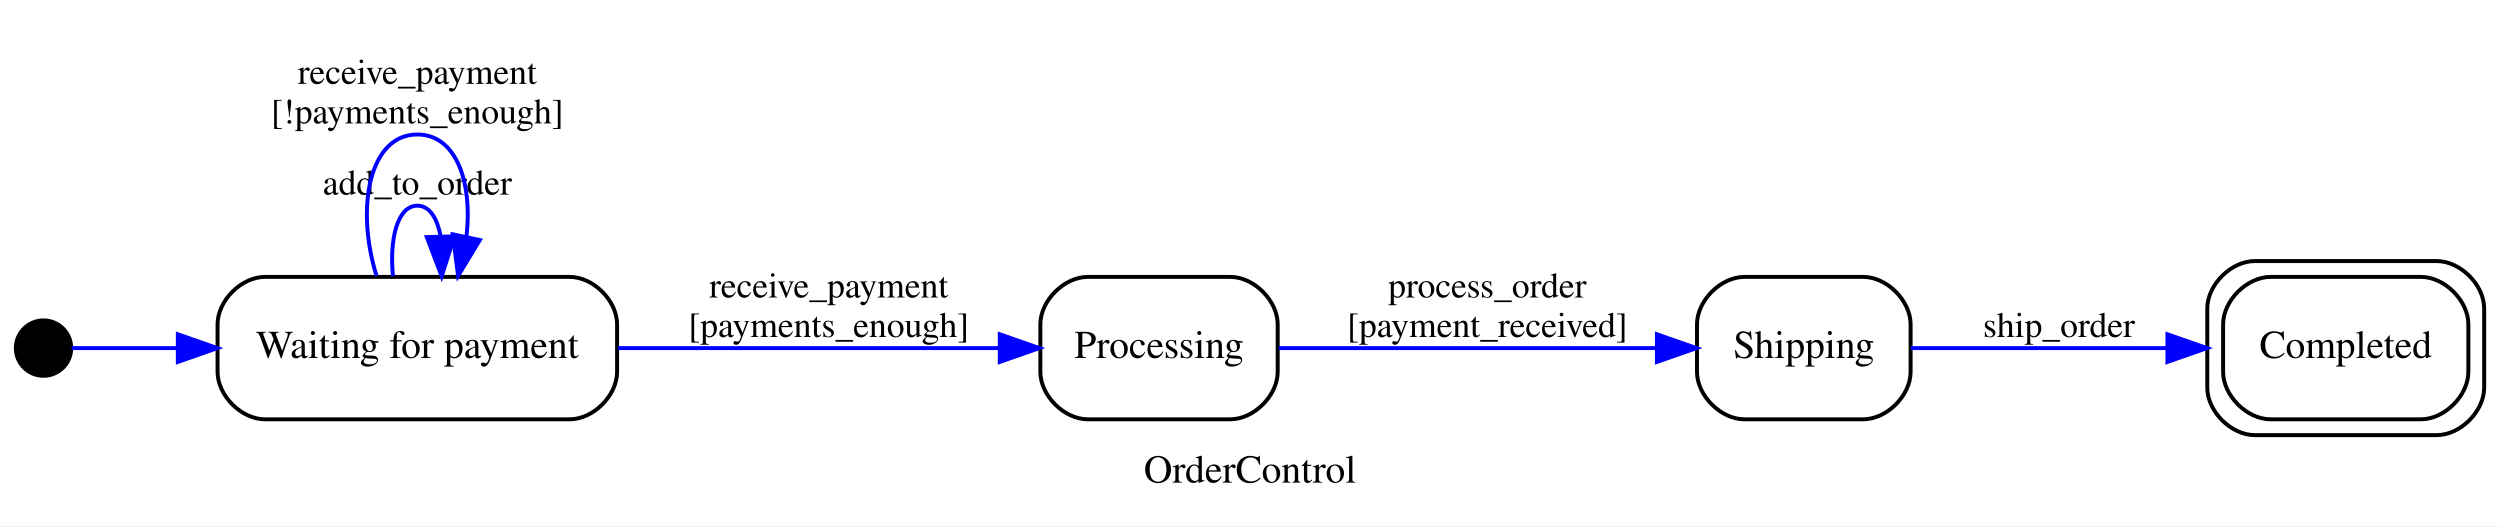
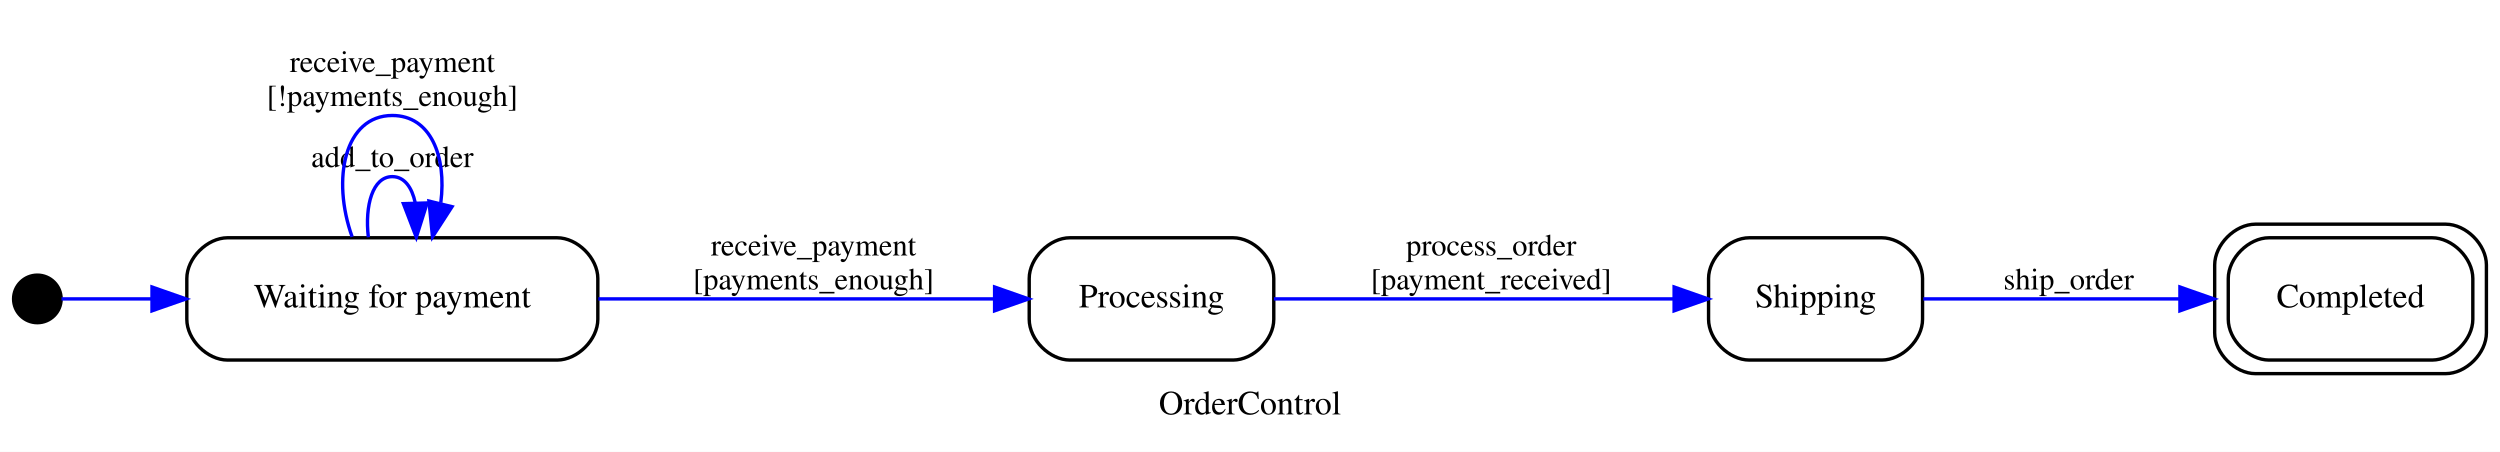
- <svg xmlns="http://www.w3.org/2000/svg" width="632pt" height="133pt" viewBox="0.00 0.00 632.00 133.00">
+ <svg xmlns="http://www.w3.org/2000/svg" width="736pt" height="133pt" viewBox="0.00 0.00 736.00 133.00">
  <g id="graph0" class="graph" transform="scale(1 1) rotate(0) translate(4 129)">
-     <polygon fill="#ffffff" stroke="transparent" points="-4,4 -4,-129 628,-129 628,4 -4,4" />
-     <text text-anchor="middle" x="312" y="-7" font-family="Times,serif" font-size="10.00" fill="#000000">OrderControl</text>
+     <polygon fill="white" stroke="transparent" points="-4,4 -4,-129 732,-129 732,4 -4,4" />
+     <text text-anchor="middle" x="364" y="-7" font-family="Times,serif" font-size="10.00">OrderControl</text>
    <g id="node1" class="node">
-       <ellipse fill="#000000" stroke="#000000" cx="7" cy="-41" rx="7" ry="7" />
-       <text text-anchor="middle" x="7" y="-40.7" font-family="Times,serif" font-size="1.00" fill="#000000">i</text>
+       <ellipse fill="black" stroke="black" cx="7" cy="-41" rx="7" ry="7" />
+       <text text-anchor="middle" x="7" y="-40.7" font-family="Times,serif" font-size="1.00">i</text>
    </g>
    <g id="node2" class="node">
-       <path fill="#ffffff" stroke="#000000" d="M140,-59C140,-59 63,-59 63,-59 57,-59 51,-53 51,-47 51,-47 51,-35 51,-35 51,-29 57,-23 63,-23 63,-23 140,-23 140,-23 146,-23 152,-29 152,-35 152,-35 152,-47 152,-47 152,-53 146,-59 140,-59" />
-       <text text-anchor="middle" x="101.5" y="-38.5" font-family="Times,serif" font-size="10.00" fill="#000000">Waiting for payment</text>
+       <path fill="white" stroke="black" d="M160,-59C160,-59 63,-59 63,-59 57,-59 51,-53 51,-47 51,-47 51,-35 51,-35 51,-29 57,-23 63,-23 63,-23 160,-23 160,-23 166,-23 172,-29 172,-35 172,-35 172,-47 172,-47 172,-53 166,-59 160,-59" />
+       <text text-anchor="middle" x="111.5" y="-38.5" font-family="Times,serif" font-size="10.00">Waiting for payment</text>
    </g>
    <g id="edge1" class="edge">
-       <path fill="none" stroke="#0000ff" d="M14.103,-41C20.347,-41 30.098,-41 40.859,-41" />
-       <polygon fill="#0000ff" stroke="#0000ff" points="40.954,-44.5 50.954,-41 40.954,-37.5 40.954,-44.5" />
+       <path fill="none" stroke="blue" d="M14.1,-41C19.98,-41 29.55,-41 40.45,-41" />
+       <polygon fill="blue" stroke="blue" points="40.75,-44.5 50.75,-41 40.75,-37.5 40.75,-44.5" />
    </g>
    <g id="edge4" class="edge">
-       <path fill="none" stroke="#0000ff" d="M95.349,-59.153C94.403,-68.539 96.453,-77 101.5,-77 104.575,-77 106.538,-73.858 107.388,-69.28" />
-       <polygon fill="#0000ff" stroke="#0000ff" points="110.89,-69.24 107.651,-59.153 103.892,-69.058 110.89,-69.24" />
-       <text text-anchor="middle" x="101.5" y="-79.8" font-family="Times,serif" font-size="9.00" fill="#000000">add_to_order</text>
+       <path fill="none" stroke="blue" d="M104.44,-59.15C103.36,-68.54 105.71,-77 111.5,-77 115.03,-77 117.28,-73.86 118.25,-69.28" />
+       <polygon fill="blue" stroke="blue" points="121.76,-69.25 118.56,-59.15 114.76,-69.04 121.76,-69.25" />
+       <text text-anchor="middle" x="111.5" y="-79.8" font-family="Times,serif" font-size="9.00">add_to_order</text>
    </g>
    <g id="edge6" class="edge">
-       <path fill="none" stroke="#0000ff" d="M91.19,-59.258C85.845,-76.402 89.281,-95 101.5,-95 111.332,-95 115.478,-82.958 113.937,-69.32" />
-       <polygon fill="#0000ff" stroke="#0000ff" points="117.302,-68.317 111.81,-59.258 110.454,-69.765 117.302,-68.317" />
-       <text text-anchor="middle" x="101.5" y="-107.8" font-family="Times,serif" font-size="9.00" fill="#000000">receive_payment</text>
-       <text text-anchor="middle" x="101.5" y="-97.8" font-family="Times,serif" font-size="9.00" fill="#000000">[!payments_enough]</text>
+       <path fill="none" stroke="blue" d="M99.67,-59.26C93.54,-76.4 97.48,-95 111.5,-95 122.78,-95 127.53,-82.96 125.77,-69.32" />
+       <polygon fill="blue" stroke="blue" points="129.08,-68.15 123.33,-59.26 122.28,-69.8 129.08,-68.15" />
+       <text text-anchor="middle" x="111.5" y="-107.8" font-family="Times,serif" font-size="9.00">receive_payment</text>
+       <text text-anchor="middle" x="111.5" y="-97.8" font-family="Times,serif" font-size="9.00">[!payments_enough]</text>
    </g>
    <g id="node4" class="node">
-       <path fill="#ffffff" stroke="#000000" d="M307,-59C307,-59 271,-59 271,-59 265,-59 259,-53 259,-47 259,-47 259,-35 259,-35 259,-29 265,-23 271,-23 271,-23 307,-23 307,-23 313,-23 319,-29 319,-35 319,-35 319,-47 319,-47 319,-53 313,-59 307,-59" />
-       <text text-anchor="middle" x="289" y="-38.5" font-family="Times,serif" font-size="10.00" fill="#000000">Processing</text>
+       <path fill="white" stroke="black" d="M359,-59C359,-59 311,-59 311,-59 305,-59 299,-53 299,-47 299,-47 299,-35 299,-35 299,-29 305,-23 311,-23 311,-23 359,-23 359,-23 365,-23 371,-29 371,-35 371,-35 371,-47 371,-47 371,-53 365,-59 359,-59" />
+       <text text-anchor="middle" x="335" y="-38.5" font-family="Times,serif" font-size="10.00">Processing</text>
    </g>
    <g id="edge5" class="edge">
-       <path fill="none" stroke="#0000ff" d="M152.24,-41C182.437,-41 220.235,-41 248.437,-41" />
-       <polygon fill="#0000ff" stroke="#0000ff" points="248.74,-44.5 258.74,-41 248.74,-37.5 248.74,-44.5" />
-       <text text-anchor="middle" x="205.5" y="-53.8" font-family="Times,serif" font-size="9.00" fill="#000000">receive_payment</text>
-       <text text-anchor="middle" x="205.5" y="-43.8" font-family="Times,serif" font-size="9.00" fill="#000000">[payments_enough]</text>
+       <path fill="none" stroke="blue" d="M172.15,-41C208.84,-41 255.12,-41 288.79,-41" />
+       <polygon fill="blue" stroke="blue" points="288.81,-44.5 298.81,-41 288.81,-37.5 288.81,-44.5" />
+       <text text-anchor="middle" x="235.5" y="-53.8" font-family="Times,serif" font-size="9.00">receive_payment</text>
+       <text text-anchor="middle" x="235.5" y="-43.8" font-family="Times,serif" font-size="9.00">[payments_enough]</text>
    </g>
    <g id="node3" class="node">
-       <path fill="#ffffff" stroke="#000000" d="M608,-59C608,-59 570,-59 570,-59 564,-59 558,-53 558,-47 558,-47 558,-35 558,-35 558,-29 564,-23 570,-23 570,-23 608,-23 608,-23 614,-23 620,-29 620,-35 620,-35 620,-47 620,-47 620,-53 614,-59 608,-59" />
-       <path fill="none" stroke="#000000" d="M612,-63C612,-63 566,-63 566,-63 560,-63 554,-57 554,-51 554,-51 554,-31 554,-31 554,-25 560,-19 566,-19 566,-19 612,-19 612,-19 618,-19 624,-25 624,-31 624,-31 624,-51 624,-51 624,-57 618,-63 612,-63" />
-       <text text-anchor="middle" x="589" y="-38.5" font-family="Times,serif" font-size="10.00" fill="#000000">Completed</text>
+       <path fill="white" stroke="black" d="M712,-59C712,-59 664,-59 664,-59 658,-59 652,-53 652,-47 652,-47 652,-35 652,-35 652,-29 658,-23 664,-23 664,-23 712,-23 712,-23 718,-23 724,-29 724,-35 724,-35 724,-47 724,-47 724,-53 718,-59 712,-59" />
+       <path fill="none" stroke="black" d="M716,-63C716,-63 660,-63 660,-63 654,-63 648,-57 648,-51 648,-51 648,-31 648,-31 648,-25 654,-19 660,-19 660,-19 716,-19 716,-19 722,-19 728,-25 728,-31 728,-31 728,-51 728,-51 728,-57 722,-63 716,-63" />
+       <text text-anchor="middle" x="688" y="-38.5" font-family="Times,serif" font-size="10.00">Completed</text>
    </g>
    <g id="node5" class="node">
-       <path fill="#ffffff" stroke="#000000" d="M467,-59C467,-59 437,-59 437,-59 431,-59 425,-53 425,-47 425,-47 425,-35 425,-35 425,-29 431,-23 437,-23 437,-23 467,-23 467,-23 473,-23 479,-29 479,-35 479,-35 479,-47 479,-47 479,-53 473,-59 467,-59" />
-       <text text-anchor="middle" x="452" y="-38.5" font-family="Times,serif" font-size="10.00" fill="#000000">Shipping</text>
+       <path fill="white" stroke="black" d="M550,-59C550,-59 511,-59 511,-59 505,-59 499,-53 499,-47 499,-47 499,-35 499,-35 499,-29 505,-23 511,-23 511,-23 550,-23 550,-23 556,-23 562,-29 562,-35 562,-35 562,-47 562,-47 562,-53 556,-59 550,-59" />
+       <text text-anchor="middle" x="530.5" y="-38.5" font-family="Times,serif" font-size="10.00">Shipping</text>
    </g>
    <g id="edge2" class="edge">
-       <path fill="none" stroke="#0000ff" d="M319.277,-41C346.254,-41 385.823,-41 414.736,-41" />
-       <polygon fill="#0000ff" stroke="#0000ff" points="414.863,-44.5 424.863,-41 414.863,-37.5 414.863,-44.5" />
-       <text text-anchor="middle" x="372" y="-53.8" font-family="Times,serif" font-size="9.00" fill="#000000">process_order</text>
-       <text text-anchor="middle" x="372" y="-43.8" font-family="Times,serif" font-size="9.00" fill="#000000">[payment_received]</text>
+       <path fill="none" stroke="blue" d="M371.04,-41C404.11,-41 453.67,-41 488.55,-41" />
+       <polygon fill="blue" stroke="blue" points="488.86,-44.5 498.86,-41 488.86,-37.5 488.86,-44.5" />
+       <text text-anchor="middle" x="435" y="-53.8" font-family="Times,serif" font-size="9.00">process_order</text>
+       <text text-anchor="middle" x="435" y="-43.8" font-family="Times,serif" font-size="9.00">[payment_received]</text>
    </g>
    <g id="edge3" class="edge">
-       <path fill="none" stroke="#0000ff" d="M479.067,-41C497.496,-41 522.334,-41 543.738,-41" />
-       <polygon fill="#0000ff" stroke="#0000ff" points="543.926,-44.5 553.926,-41 543.926,-37.5 543.926,-44.5" />
-       <text text-anchor="middle" x="516.5" y="-43.8" font-family="Times,serif" font-size="9.00" fill="#000000">ship_order</text>
+       <path fill="none" stroke="blue" d="M562.22,-41C583.67,-41 612.78,-41 637.48,-41" />
+       <polygon fill="blue" stroke="blue" points="637.77,-44.5 647.77,-41 637.77,-37.5 637.77,-44.5" />
+       <text text-anchor="middle" x="605" y="-43.8" font-family="Times,serif" font-size="9.00">ship_order</text>
    </g>
  </g>
</svg>
